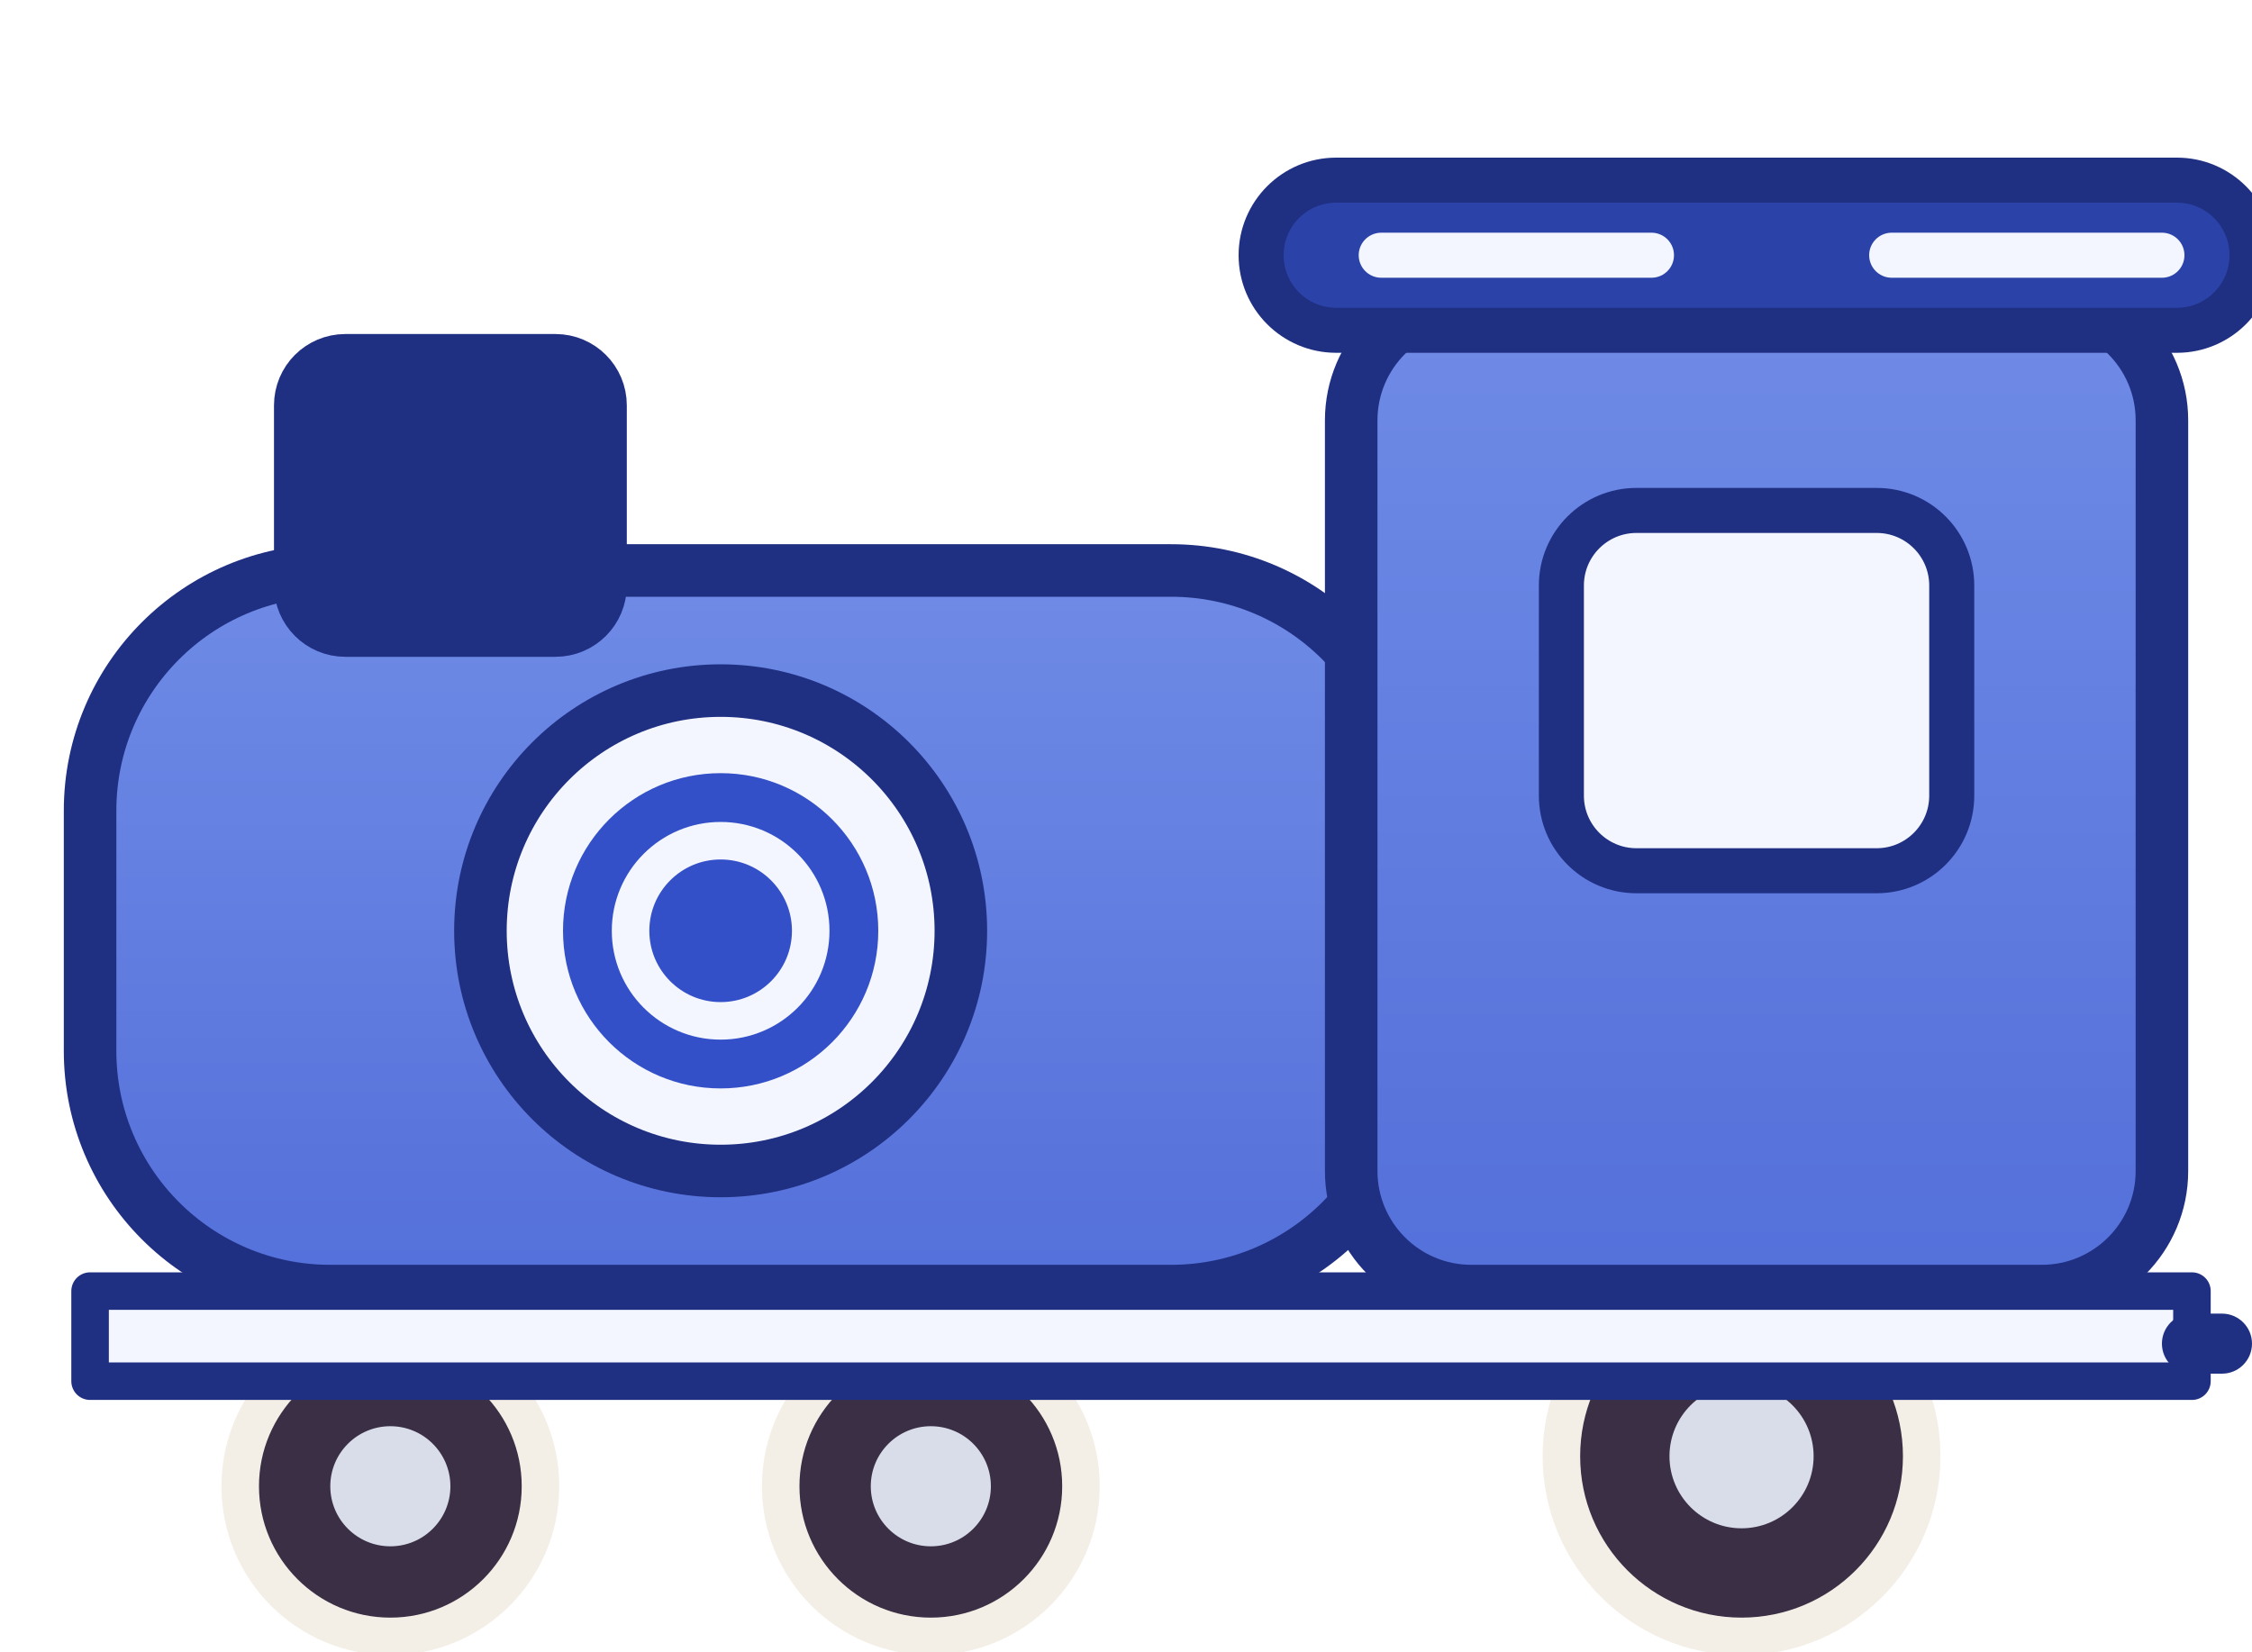
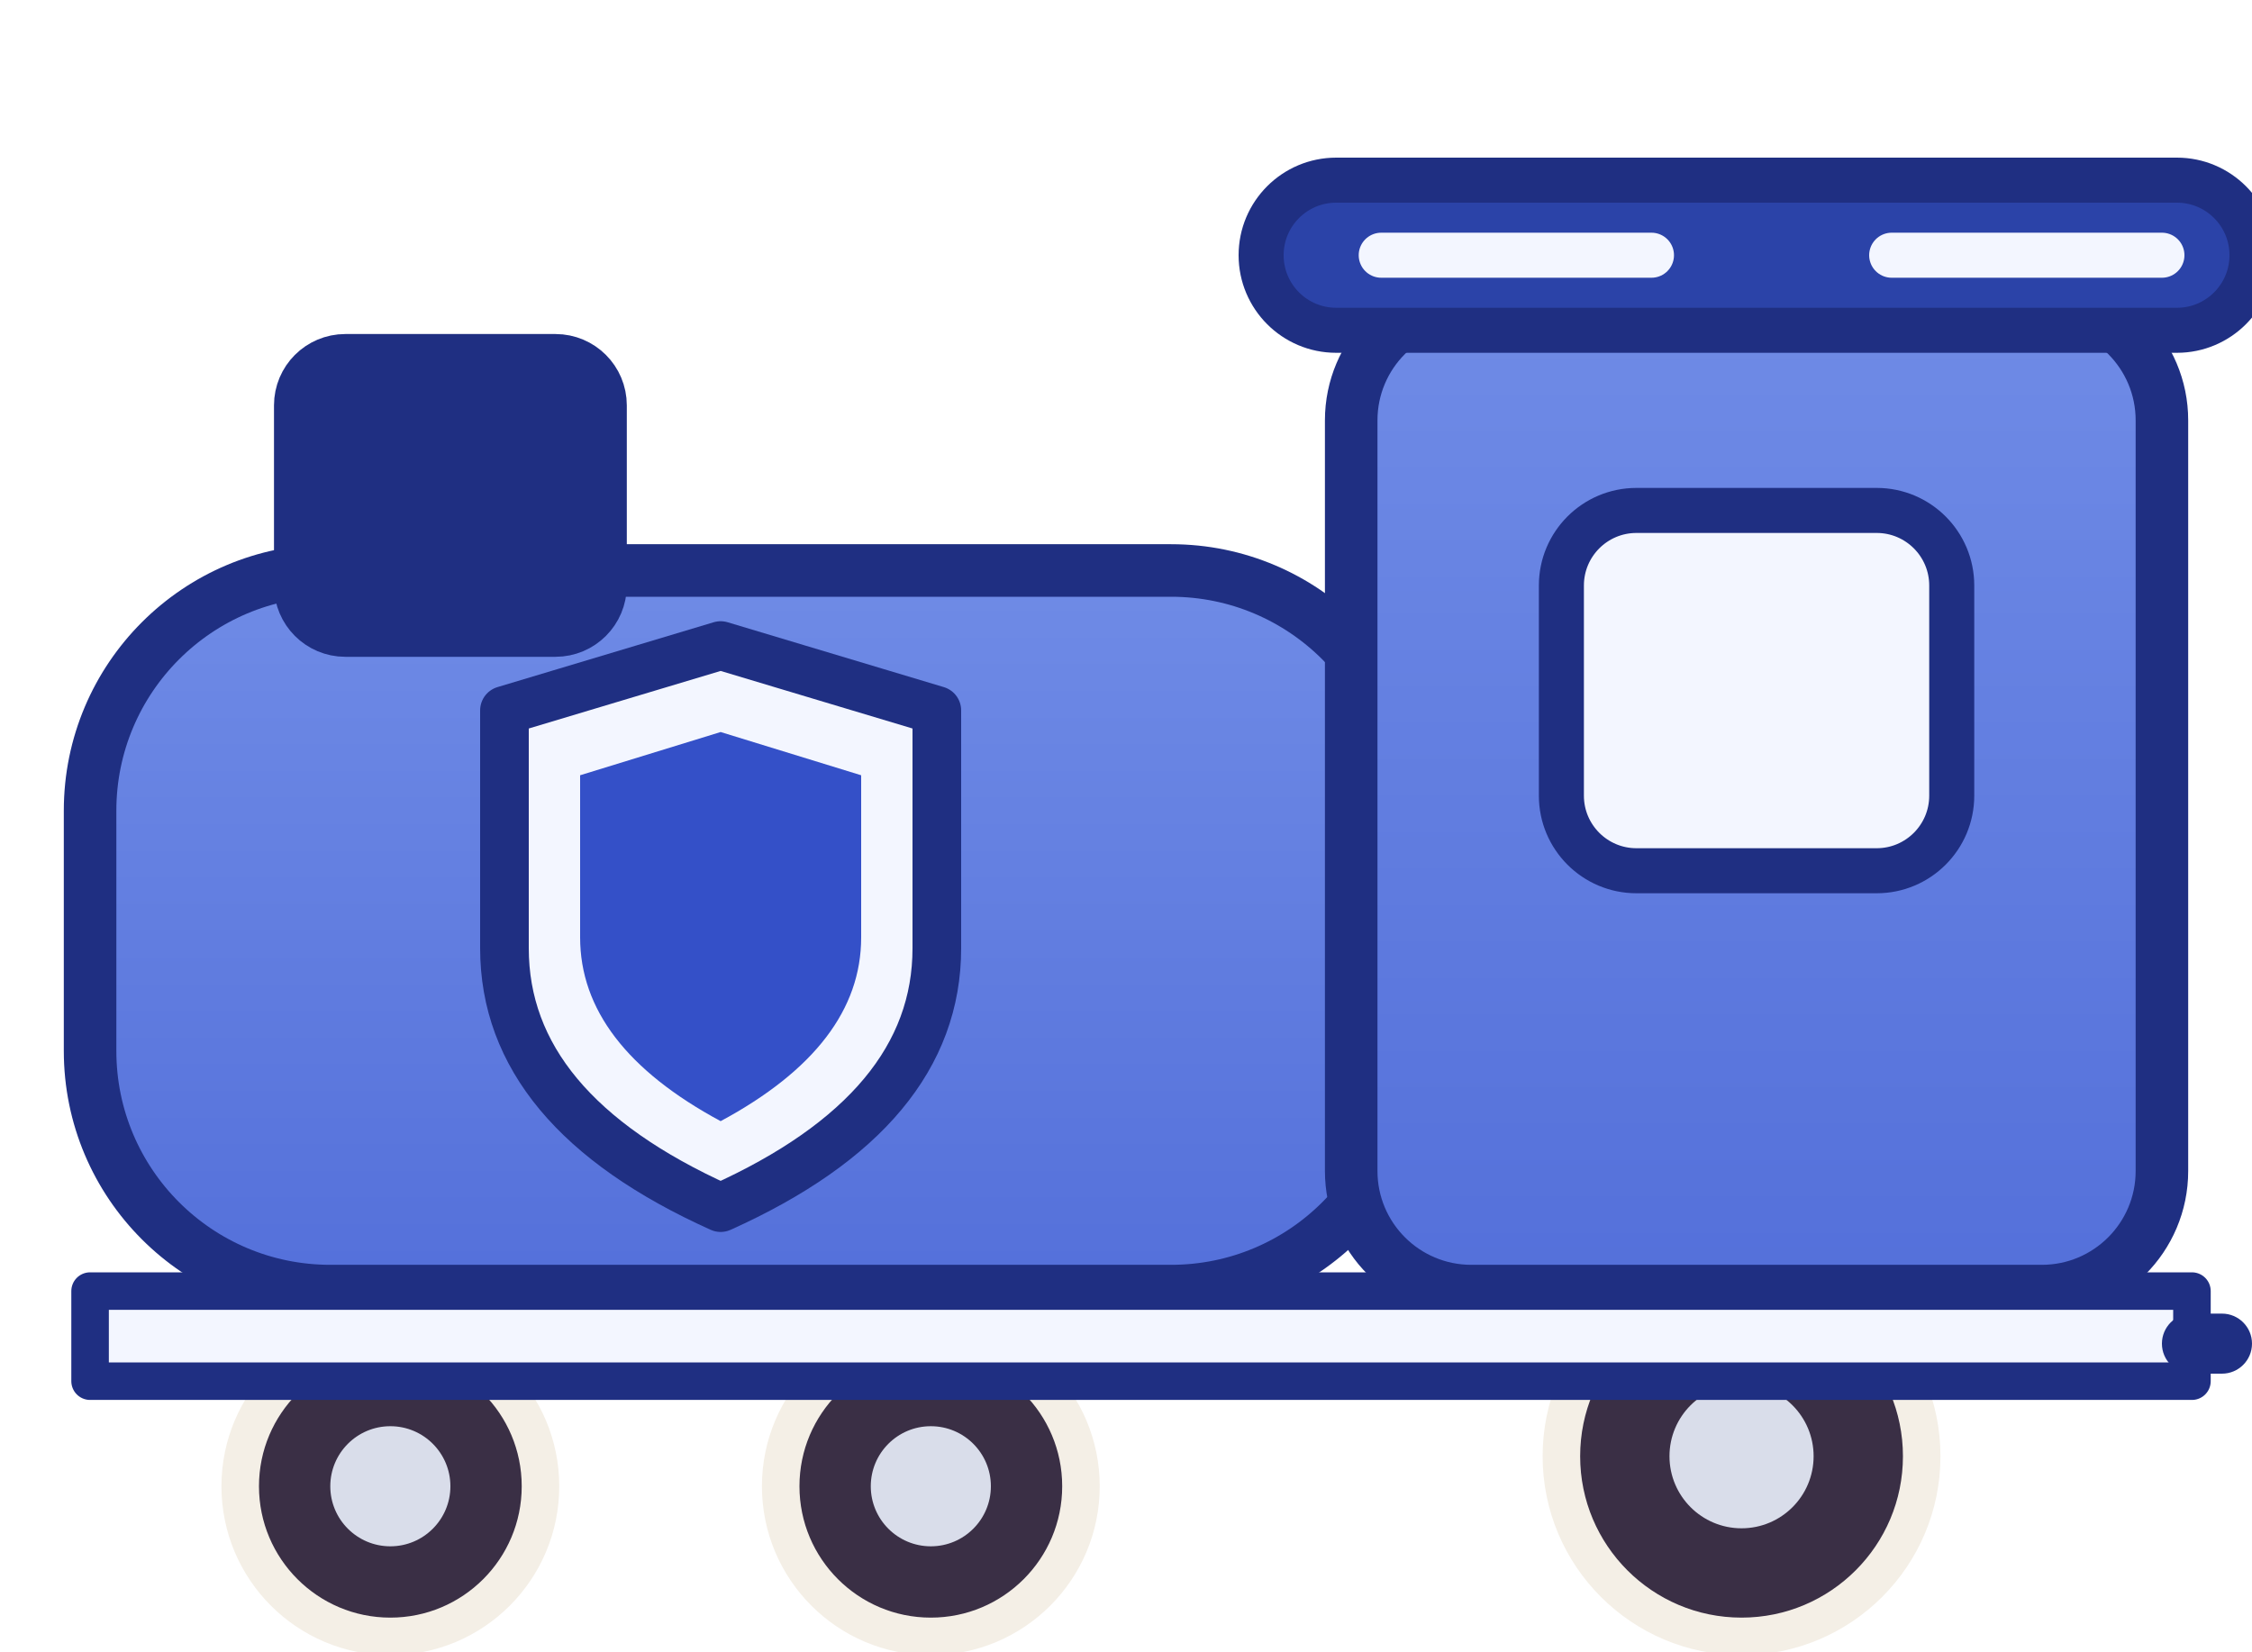
<svg xmlns="http://www.w3.org/2000/svg" width="150" height="110" viewBox="0 0 150 110">
  <defs>
    <linearGradient id="t-police" x1="0" y1="0" x2="0" y2="1">
      <stop offset="0" stop-color="#6F8BE6" />
      <stop offset="1" stop-color="#5470DA" />
    </linearGradient>
  </defs>
  <circle cx="26" cy="99" r="10" fill="#3A2F45" stroke="#F4EFE6" stroke-width="2.5" />
  <circle cx="26" cy="99" r="4" fill="#D9DDEA" />
  <circle cx="62" cy="99" r="10" fill="#3A2F45" stroke="#F4EFE6" stroke-width="2.5" />
  <circle cx="62" cy="99" r="4" fill="#D9DDEA" />
  <circle cx="116" cy="97" r="12" fill="#3A2F45" stroke="#F4EFE6" stroke-width="2.5" />
  <circle cx="116" cy="97" r="4.8" fill="#D9DDEA" />
  <rect x="6" y="38" width="88" height="48" rx="16" fill="url(#t-police)" stroke="#1F2F82" stroke-width="3.5" stroke-linejoin="round" stroke-linecap="round" />
  <rect x="90" y="20" width="54" height="66" rx="8" fill="url(#t-police)" stroke="#1F2F82" stroke-width="3.5" stroke-linejoin="round" stroke-linecap="round" />
-   <circle cx="48" cy="62" r="16" fill="#F3F6FF" stroke="#1F2F82" stroke-width="3.5" stroke-linejoin="round" stroke-linecap="round" />
-   <circle cx="48" cy="62" r="10.5" fill="#3450C8" />
-   <circle cx="48" cy="62" r="6" fill="none" stroke="#F3F6FF" stroke-width="2.5" />
+   <g transform="translate(48 43) scale(0.36) translate(-144 -110)">
+     <path d="M144 110 L184 122 V166 Q184 196 144 214 Q104 196 104 166 V122 Z" fill="#F3F6FF" stroke="#1F2F82" stroke-width="9" stroke-linejoin="round" />
+     <path d="M144 126 L170 134 V164 Q170 184 144 198 Q118 184 118 164 V134 Z" fill="#3450C8" />
+   </g>
  <rect x="20" y="24" width="20" height="18" rx="3" fill="#1F2F82" stroke="#1F2F82" stroke-width="3.5" stroke-linejoin="round" stroke-linecap="round" />
  <rect x="84" y="12" width="66" height="10" rx="5" fill="#2B43A8" stroke="#1F2F82" stroke-width="3" stroke-linejoin="round" stroke-linecap="round" />
  <path d="M92 17 H110 M126 17 H144" fill="none" stroke="#F3F6FF" stroke-width="3" stroke-linejoin="round" stroke-linecap="round" />
  <rect x="104" y="34" width="26" height="24" rx="5" fill="#F3F6FF" stroke="#1F2F82" stroke-width="3" stroke-linejoin="round" stroke-linecap="round" />
  <rect x="6" y="86" width="140" height="6" fill="#F3F6FF" stroke="#1F2F82" stroke-width="2.5" stroke-linejoin="round" stroke-linecap="round" />
  <rect x="144" y="87.5" width="6" height="4" rx="2" fill="#1F2F82" />
</svg>
